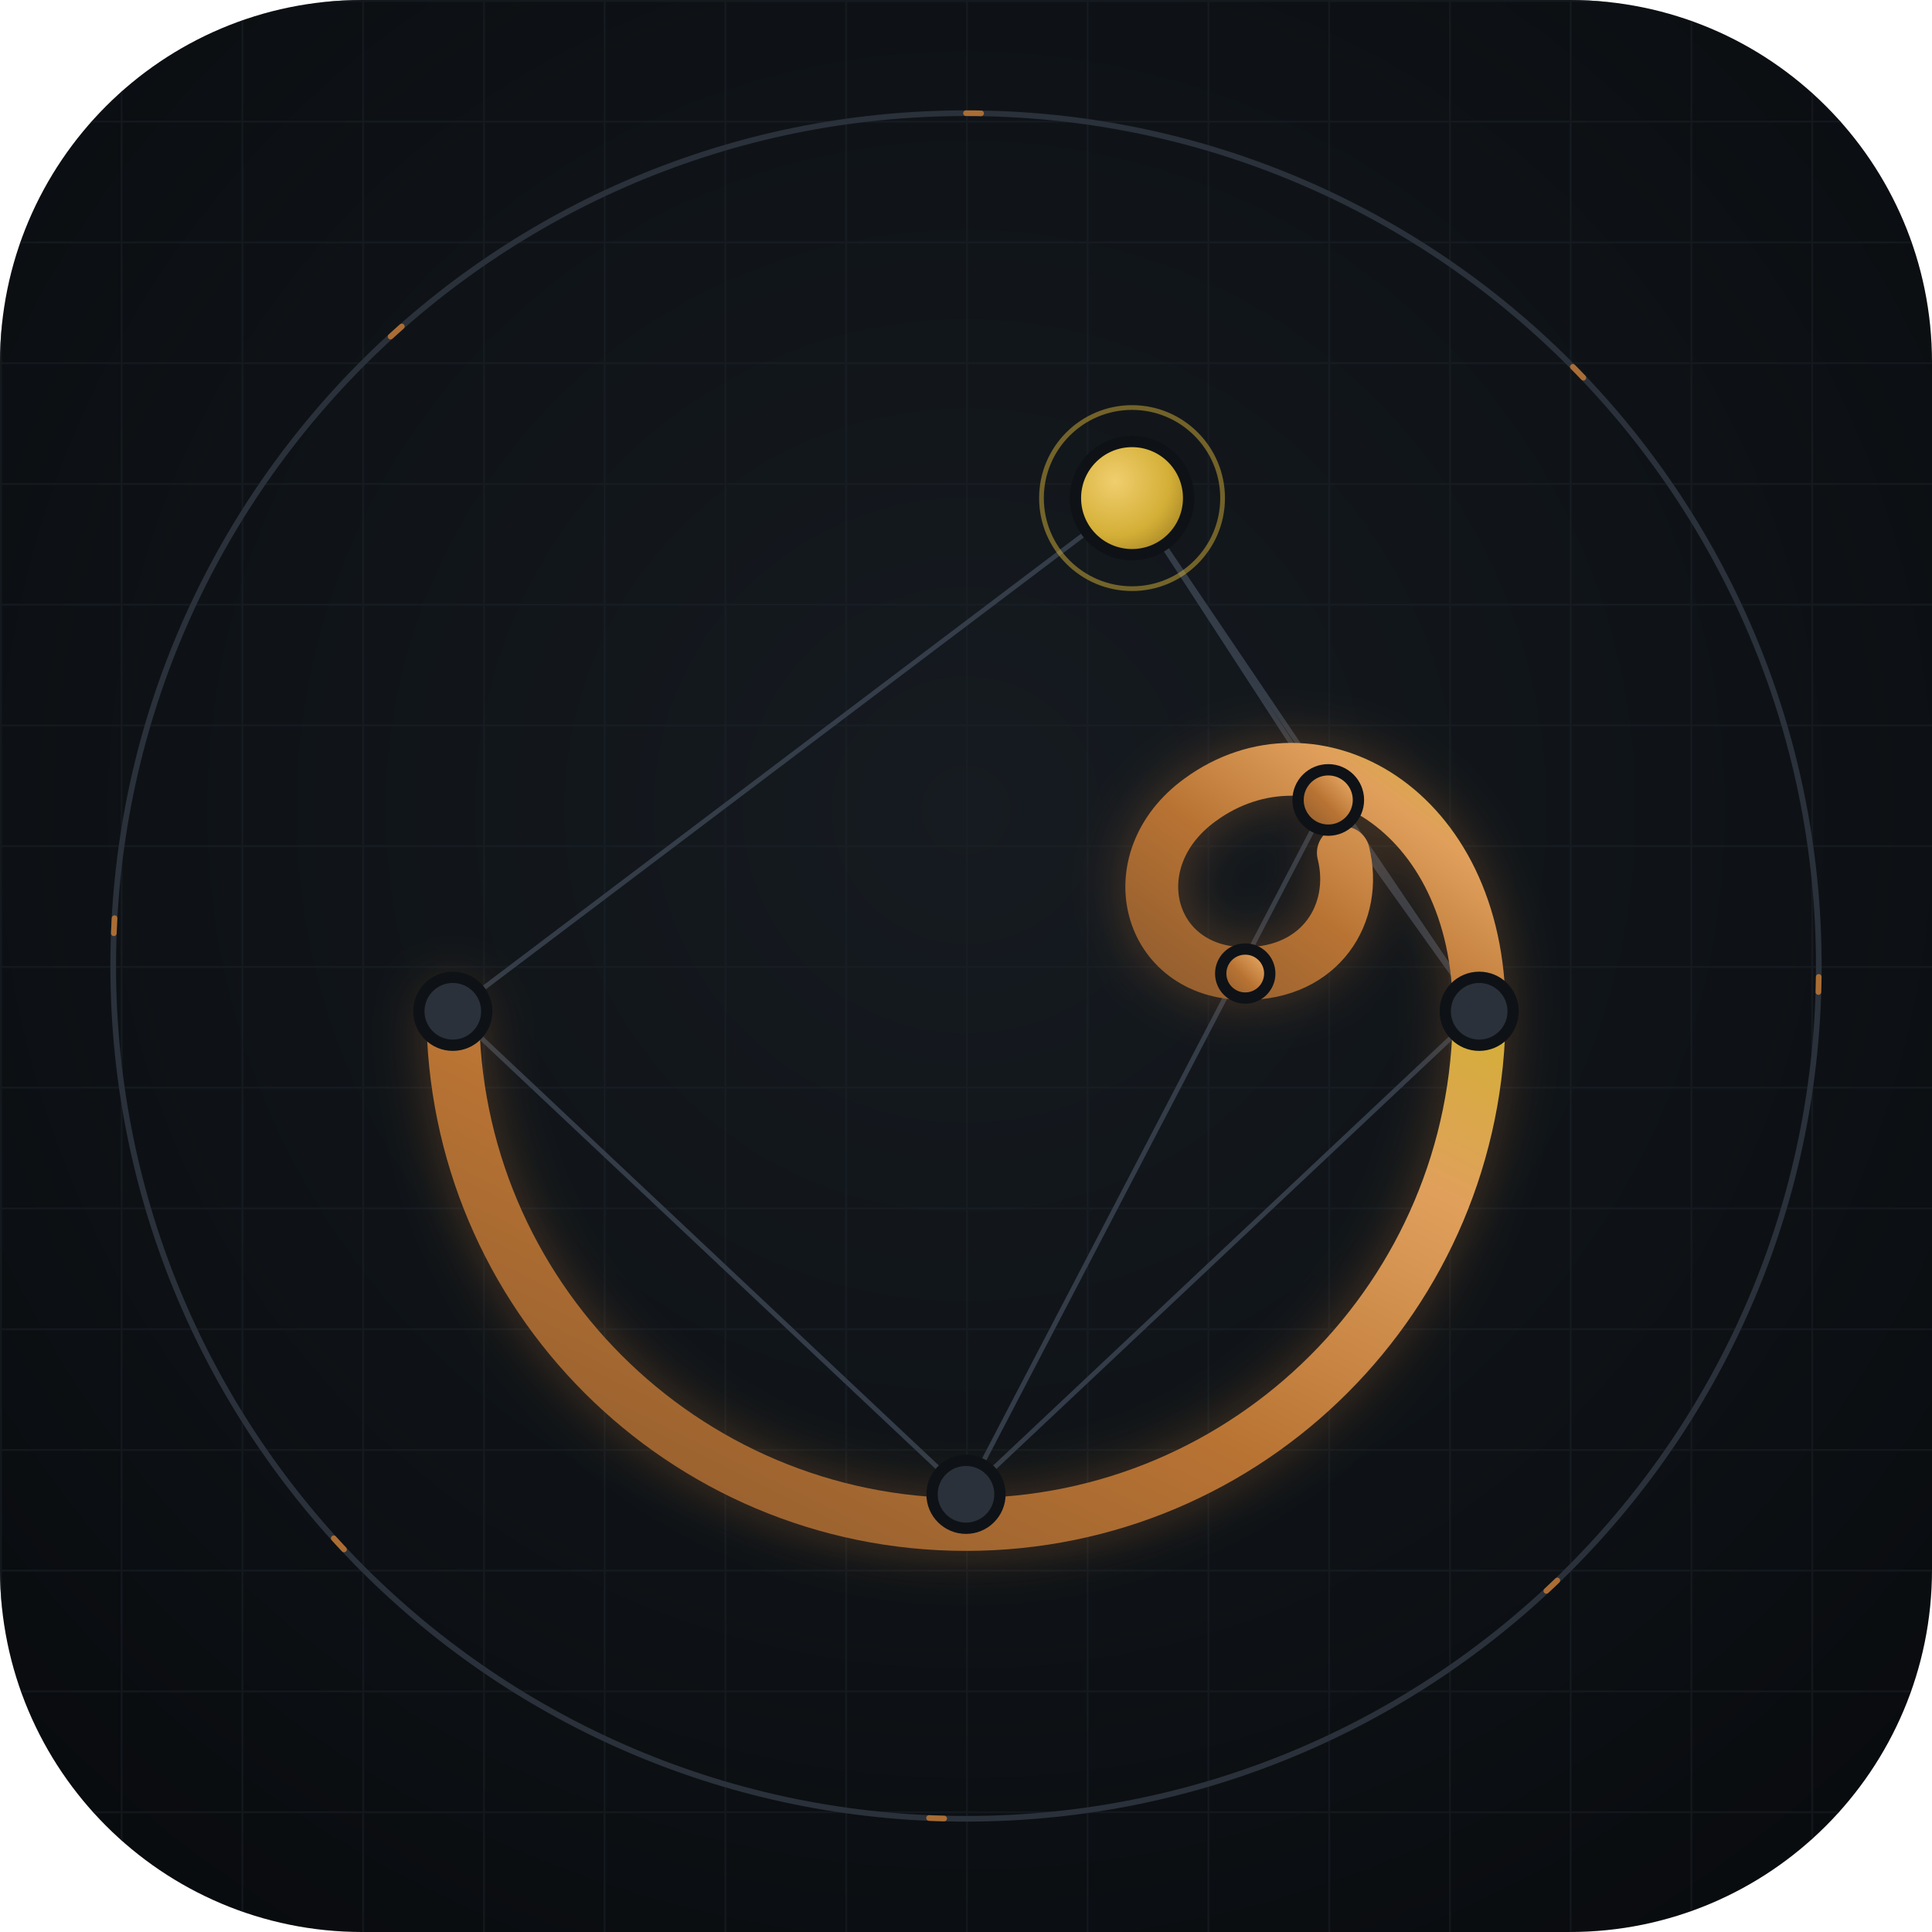
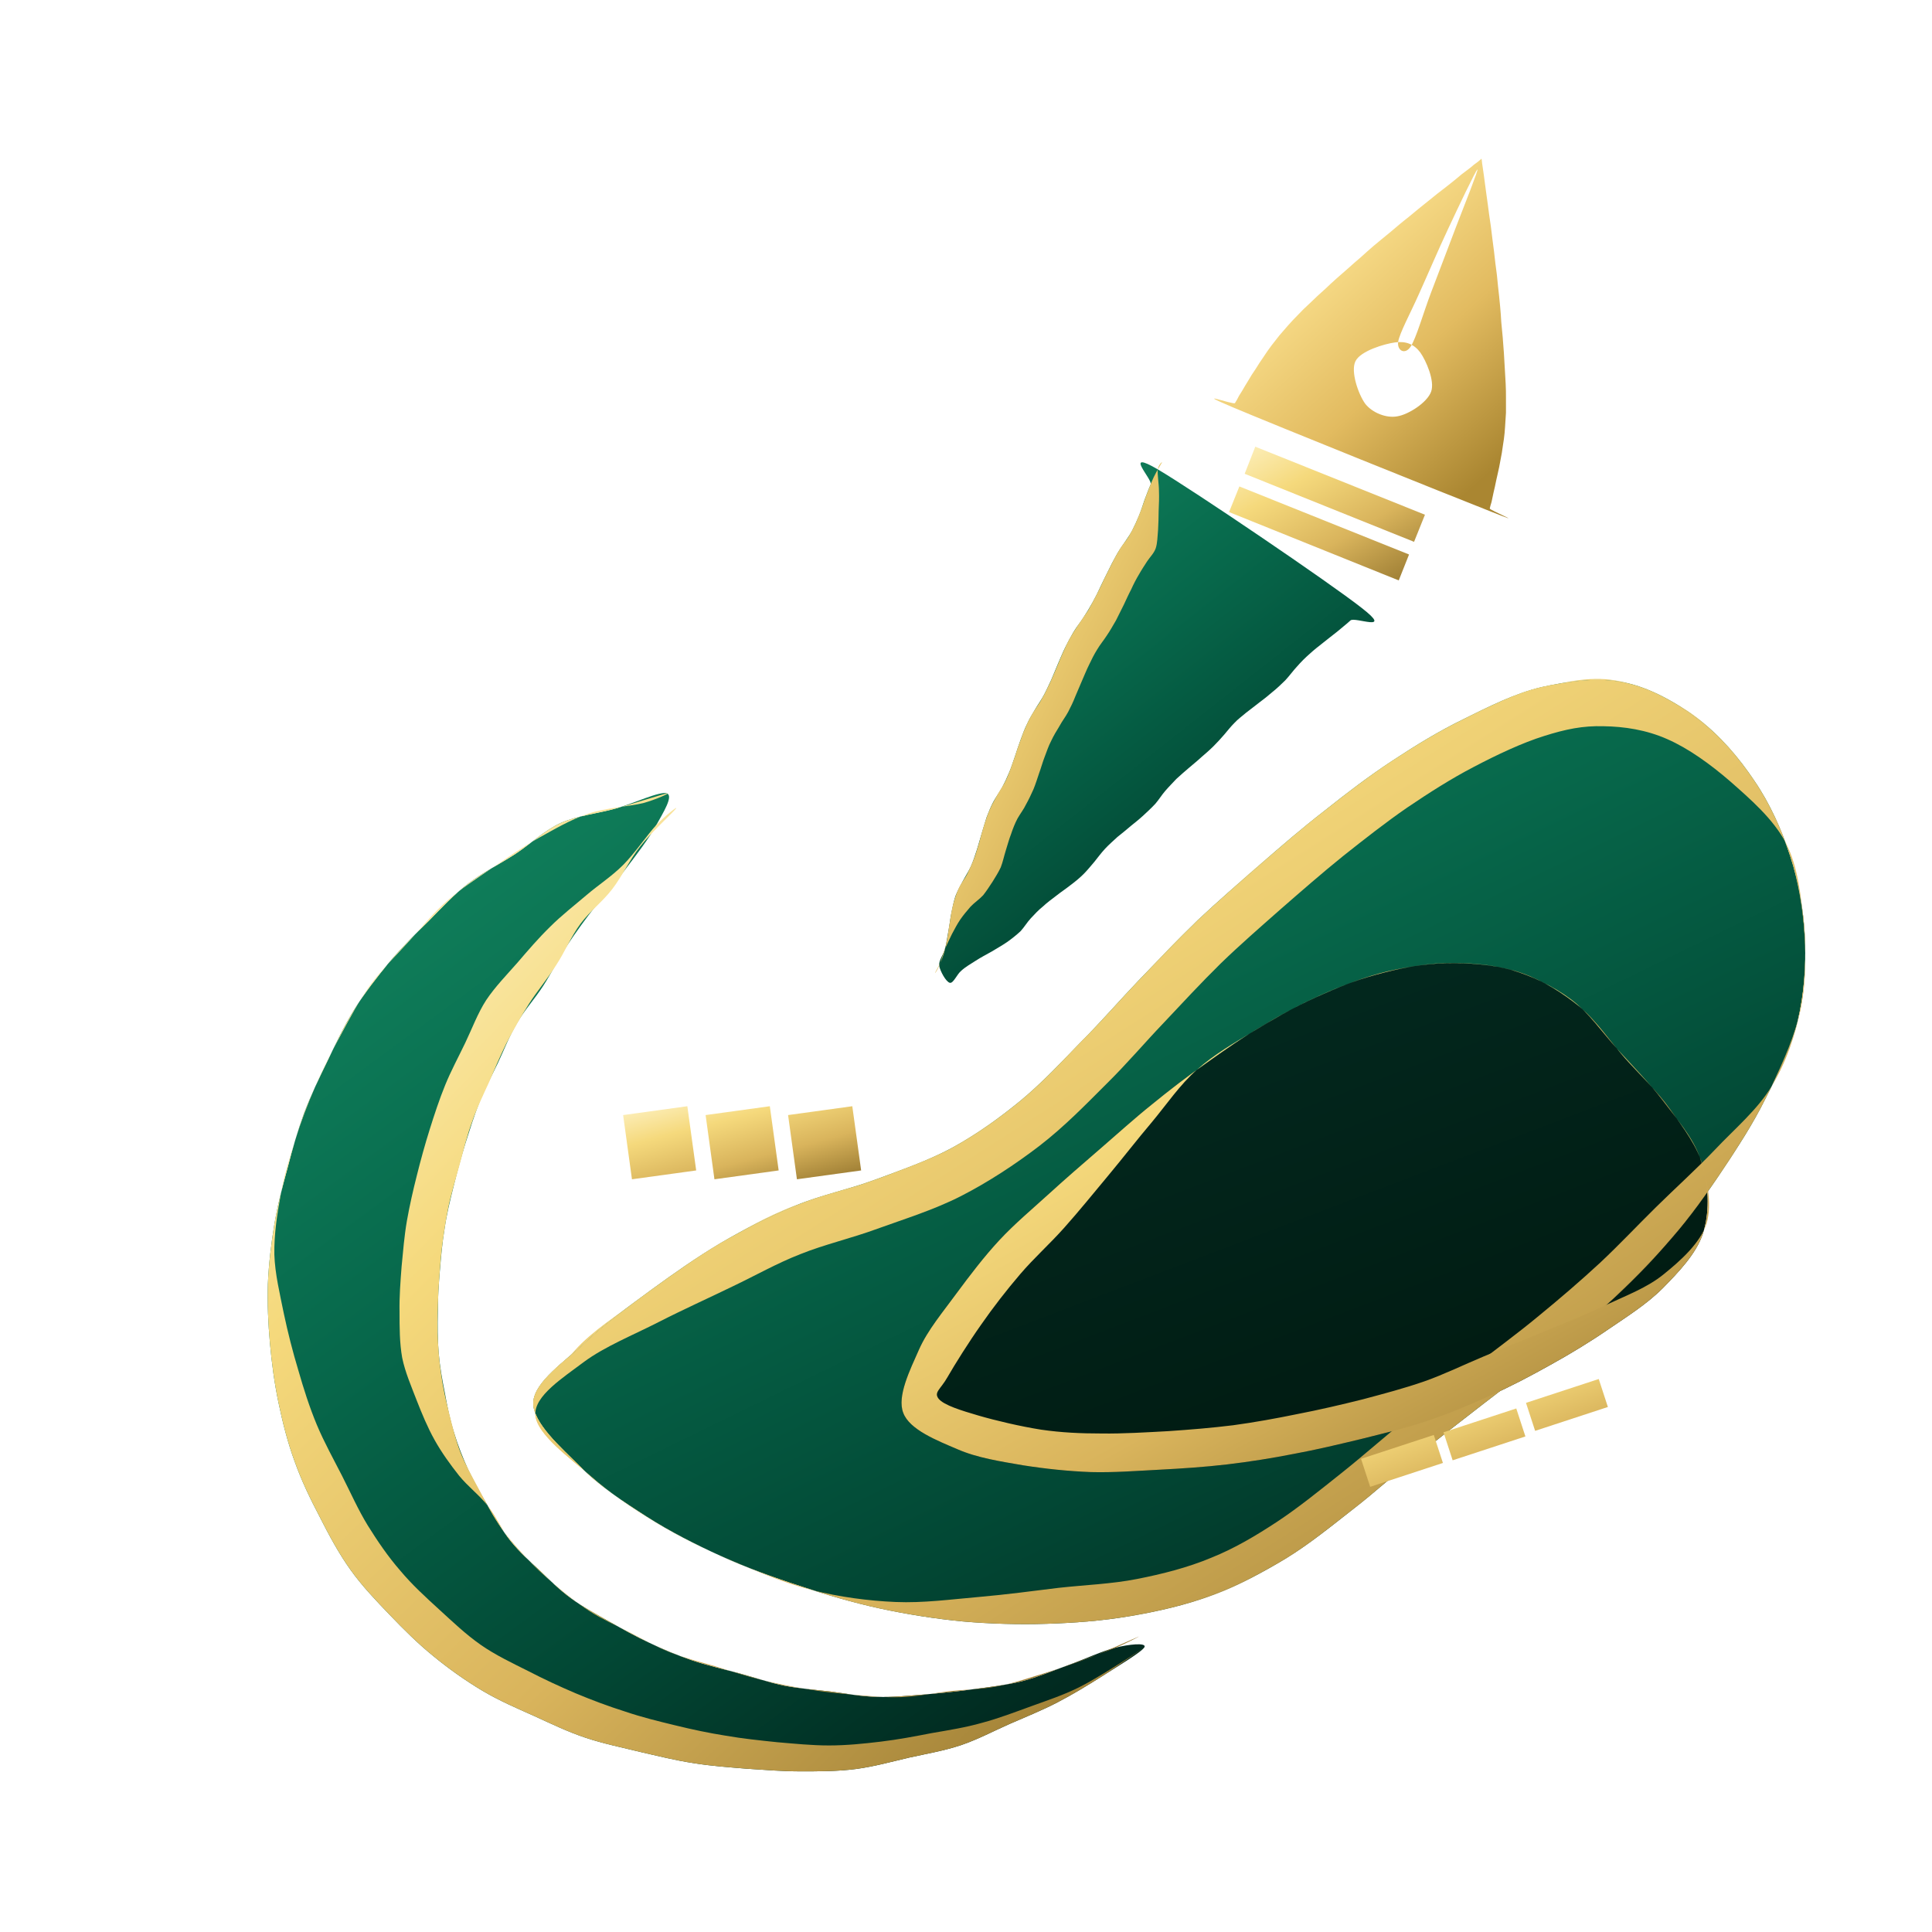
- <svg xmlns="http://www.w3.org/2000/svg" width="512" height="512" viewBox="0 0 512 512" role="img" aria-labelledby="title desc">
+ <svg xmlns="http://www.w3.org/2000/svg" viewBox="0 0 512 512" width="512" height="512" role="img" aria-label="ضاد">
  <defs>
-     <radialGradient id="obsidian" cx="50%" cy="42%" r="75%">
-       <stop offset="0%" stop-color="#161B21" />
-       <stop offset="55%" stop-color="#0E1216" />
-       <stop offset="100%" stop-color="#080A0D" />
-     </radialGradient>
-     <linearGradient id="copper" x1="0%" y1="100%" x2="100%" y2="0%">
-       <stop offset="0%" stop-color="#8C5A2E" />
-       <stop offset="45%" stop-color="#B87333" />
-       <stop offset="80%" stop-color="#E0A05C" />
-       <stop offset="100%" stop-color="#D4AF37" />
+     <linearGradient id="dhadRibbon" x1="0.12" y1="0" x2="0.78" y2="1">
+       <stop offset="0" stop-color="#12855F" />
+       <stop offset=".38" stop-color="#07684B" />
+       <stop offset=".74" stop-color="#024734" />
+       <stop offset="1" stop-color="#012A20" />
    </linearGradient>
-     <radialGradient id="gold" cx="35%" cy="35%" r="80%">
-       <stop offset="0%" stop-color="#F0CE6E" />
-       <stop offset="60%" stop-color="#D4AF37" />
-       <stop offset="100%" stop-color="#9A7A20" />
-     </radialGradient>
-     <filter id="halo" x="-40%" y="-40%" width="180%" height="180%">
-       <feGaussianBlur in="SourceGraphic" stdDeviation="7" />
-     </filter>
-     <pattern id="grid" width="32" height="32" patternUnits="userSpaceOnUse">
-       <path d="M32 0H0V32" fill="none" stroke="#1A2027" stroke-width="1" />
-     </pattern>
+     <linearGradient id="dhadCounter" x1="0.2" y1="0" x2="0.8" y2="1">
+       <stop offset="0" stop-color="#022B21" />
+       <stop offset="1" stop-color="#01180F" />
+     </linearGradient>
+     <linearGradient id="dhadGold" x1="0.04" y1="0" x2="0.9" y2="1">
+       <stop offset="0" stop-color="#FDF0BE" />
+       <stop offset=".3" stop-color="#F5D97C" />
+       <stop offset=".66" stop-color="#D9B45C" />
+       <stop offset="1" stop-color="#9E7E34" />
+     </linearGradient>
+     <linearGradient id="dhadNib" x1="0.14" y1="0.04" x2="0.82" y2="0.96">
+       <stop offset="0" stop-color="#FFF8DA" />
+       <stop offset=".28" stop-color="#F9DE8B" />
+       <stop offset=".64" stop-color="#E2BB60" />
+       <stop offset="1" stop-color="#AA8631" />
+     </linearGradient>
  </defs>
-   <rect width="512" height="512" rx="96" fill="url(#obsidian)" />
-   <rect width="512" height="512" rx="96" fill="url(#grid)" opacity="0.55" />
-   <circle cx="256" cy="256" r="226" fill="none" stroke="#2A313A" stroke-width="1.5" />
-   <circle cx="256" cy="256" r="226" fill="none" stroke="#B87333" stroke-width="1.5" stroke-dasharray="4 174.97" stroke-linecap="round" opacity="0.9" transform="rotate(-90 256 256)" />
-   <g stroke="#3A4350" stroke-width="1.25" opacity="0.85">
-     <line x1="300" y1="132" x2="352" y2="212" />
-     <line x1="300" y1="132" x2="120" y2="268" />
-     <line x1="300" y1="132" x2="392" y2="268" />
-     <line x1="120" y1="268" x2="256" y2="396" />
-     <line x1="392" y1="268" x2="256" y2="396" />
-     <line x1="352" y1="212" x2="392" y2="268" />
-     <line x1="352" y1="212" x2="256" y2="396" />
+   <g transform="translate(-134.323 -93.729) scale(0.78065)">
+     <path d="M398.5 389.4C396.2 388.5 387.2 392.8 381.2 394.5C375.2 396.2 368.2 396.9 362.5 399.4C356.8 402 352.4 406.4 347.1 409.9C341.9 413.3 336 416.2 331 420C326.1 423.8 322 428.2 317.6 432.7C313.1 437.1 308.5 441.6 304.3 446.6C300.1 451.7 295.8 457.2 292.3 462.8C288.8 468.4 286.1 474.3 283.3 480.1C280.4 486 277.6 491.9 275.3 497.9C273.1 504 271.3 510.2 269.7 516.5C268 522.7 266.3 529.1 265.2 535.7C264.1 542.3 263.3 549.2 263 555.9C262.8 562.6 263.1 569.3 263.7 576C264.3 582.7 265.2 589.5 266.6 596.2C268 602.9 269.7 609.7 272.1 616.2C274.4 622.7 277.4 628.9 280.6 635C283.7 641.1 287 647.3 291 652.9C294.9 658.4 299.7 663.4 304.4 668.3C309.1 673.2 313.8 677.9 319.1 682.2C324.3 686.5 330.1 690.6 335.8 694C341.5 697.4 347.6 700 353.4 702.6C359.3 705.3 364.9 708 370.9 710C376.9 712 383.3 713.3 389.4 714.8C395.5 716.2 401.5 717.7 407.5 718.6C413.6 719.6 419.6 720 425.6 720.5C431.7 720.9 437.8 721.4 443.9 721.4C450.1 721.4 456.5 721.4 462.6 720.6C468.7 719.8 474.8 718.1 480.8 716.7C486.7 715.4 492.6 714.4 498.3 712.5C503.9 710.6 509.4 707.7 514.8 705.3C520.3 702.9 525.8 700.7 531 698C536.2 695.3 541.3 692.2 546.2 689.1C551.2 685.9 559.8 680.8 560.6 679.2C561.3 677.6 555 678.3 550.8 679.4C546.5 680.4 540.1 683.4 534.8 685.3C529.5 687.2 524.4 689.4 519 690.8C513.6 692.1 508 692.8 502.5 693.5C497 694.3 491.4 694.8 486 695.3C480.5 695.7 475.1 696.3 469.8 696.1C464.5 696 459.3 695 454.1 694.3C448.8 693.7 443.5 693.3 438.3 692.3C433 691.2 427.8 689.4 422.6 688C417.4 686.6 412 685.4 407 683.7C402 682 397.2 680 392.6 677.8C387.9 675.6 383.4 673.1 379 670.6C374.6 668.1 369.9 665.6 366 662.7C362 659.8 358.7 656.5 355.3 653.2C351.8 650 348.4 646.9 345.4 643.2C342.5 639.6 340.1 635.3 337.7 631.3C335.3 627.3 333.1 623.3 331.1 619.2C329.2 615 327.5 610.7 326.2 606.4C324.8 602 323.9 597.5 323.1 593C322.2 588.5 321.4 584.1 321 579.5C320.6 574.9 320.6 570 320.7 565.3C320.7 560.6 321 556 321.4 551.3C321.8 546.6 322.2 541.9 323 537.1C323.7 532.3 324.9 527.4 326.1 522.6C327.3 517.7 328.6 512.9 330.1 508.1C331.6 503.4 333.1 498.6 334.9 494C336.7 489.5 339 485.3 341.1 480.9C343.2 476.5 344.9 471.9 347.5 467.5C350 463.1 353.6 459.2 356.5 454.7C359.4 450.2 361.8 445.2 364.8 440.7C367.8 436.2 371 431.8 374.3 427.6C377.6 423.3 381.1 419.6 384.5 415C388 410.4 392.6 404.4 394.9 400.1C397.2 395.9 400.7 390.4 398.5 389.4Z" fill="url(#dhadRibbon)" />
+     <path d="M353.1 596.1C353.5 589 364.2 582 370.9 575.6C377.6 569.2 385.6 563.5 393.2 557.9C400.9 552.3 408.7 546.8 416.8 542C425 537.2 433.4 532.9 442.2 529.3C450.9 525.7 460.4 523.8 469.3 520.5C478.1 517.2 487.2 514.1 495.5 509.6C503.8 505.1 511.6 499.4 518.9 493.4C526.1 487.4 532.6 480.4 539.2 473.6C545.9 466.9 552.1 459.7 558.7 452.8C565.3 446 571.8 439.1 578.6 432.5C585.5 426 592.7 419.8 599.8 413.6C607 407.3 614.2 401.1 621.7 395.3C629.1 389.4 636.7 383.6 644.6 378.4C652.5 373.2 660.6 368.2 669.1 364.1C677.6 359.9 686.4 355.4 695.5 353.3C704.5 351.3 714.5 349.9 723.3 351.7C732.2 353.5 741.2 358.6 748.6 364.2C755.9 369.7 762.4 377.3 767.6 385.1C772.9 392.8 776.9 401.8 779.8 410.7C782.7 419.6 784.4 429.3 784.8 438.6C785.2 448 784.5 457.7 782.3 466.8C780 475.9 775.7 484.6 771.4 493C767.2 501.5 762 509.5 756.7 517.4C751.5 525.3 745.9 533 739.7 540.2C733.6 547.4 726.9 554.2 720 560.7C713.1 567.1 705.7 573.1 698.3 579.1C690.9 585 683.3 590.7 675.8 596.5C668.3 602.3 660.8 608.1 653.4 614.1C646 620.1 639 626.5 631.5 632.3C624.1 638.1 616.6 644.2 608.6 649.1C600.5 654 592 658.5 583.2 661.7C574.4 665 565 667.1 555.6 668.7C546.3 670.3 536.8 671 527.3 671.3C517.9 671.6 508.3 671.3 498.9 670.5C489.5 669.6 480.1 668.1 470.8 666.1C461.6 664.1 452.4 661.4 443.4 658.4C434.4 655.5 425.4 652.2 416.8 648.3C408.2 644.4 399.7 640.1 391.7 635C383.7 629.9 375.4 624.4 369 617.9C362.6 611.5 352.8 603.1 353.1 596.1Z" fill="url(#dhadRibbon)" />
+     <path d="M494.5 453.7C495.7 454 496.9 450.8 498.4 449.6C499.8 448.3 501.6 447.3 503.3 446.2C505 445.1 506.9 444.1 508.7 443.1C510.5 442 512.3 441 513.9 439.9C515.6 438.7 517.1 437.5 518.5 436.2C519.8 434.8 520.7 433.2 522 431.8C523.3 430.4 524.6 429 526.1 427.8C527.5 426.5 529.1 425.3 530.7 424.1C532.2 422.9 533.9 421.8 535.4 420.6C537 419.4 538.5 418.2 539.9 416.8C541.2 415.5 542.4 414 543.6 412.6C544.8 411.1 545.9 409.6 547.2 408.2C548.5 406.8 550 405.5 551.4 404.2C552.9 403 554.4 401.8 555.9 400.5C557.4 399.3 558.9 398.1 560.3 396.8C561.7 395.5 563 394.3 564.3 392.9C565.5 391.5 566.4 390 567.6 388.6C568.8 387.2 570.1 385.9 571.4 384.5C572.8 383.2 574.2 382 575.6 380.8C577 379.6 578.5 378.4 579.9 377.1C581.3 375.9 582.7 374.7 584 373.4C585.3 372.1 586.5 370.8 587.7 369.4C588.8 368.1 589.9 366.7 591.1 365.5C592.3 364.2 593.7 363.2 595.1 362C596.5 360.9 598 359.8 599.5 358.6C601 357.5 602.5 356.3 604 355C605.5 353.8 607 352.4 608.4 351C609.8 349.5 611 347.8 612.4 346.3C613.7 344.8 615.2 343.3 616.7 342C618.2 340.6 619.8 339.4 621.3 338.2C622.9 336.9 624.5 335.7 626 334.5C627.5 333.2 629.1 332 630.5 330.7C631.9 329.3 645.3 335 634.4 326.5C623.5 317.9 577 286.4 565.1 279.4C553.1 272.4 563.4 282.8 562.7 284.5C561.9 286.2 561.3 288.1 560.6 289.8C560 291.6 559.4 293.5 558.7 295.2C558 296.9 557.2 298.6 556.4 300.2C555.6 301.7 554.6 303 553.7 304.4C552.7 305.8 551.7 307.3 550.9 308.8C550 310.4 549.1 312.1 548.3 313.8C547.4 315.5 546.6 317.3 545.7 319.1C544.9 320.9 544 322.7 543 324.5C542 326.3 540.9 328.1 539.8 329.8C538.8 331.4 537.5 332.9 536.5 334.6C535.5 336.3 534.6 338 533.7 339.8C532.8 341.6 532.1 343.4 531.3 345.2C530.5 347 529.8 348.9 529 350.7C528.2 352.4 527.4 354.2 526.5 355.9C525.6 357.6 524.5 359.1 523.5 360.8C522.5 362.5 521.5 364.1 520.7 365.9C519.8 367.6 519.2 369.5 518.5 371.3C517.8 373.2 517.2 375.1 516.6 376.9C515.9 378.8 515.4 380.6 514.6 382.4C513.9 384.1 513.1 385.8 512.2 387.5C511.3 389.1 510.2 390.6 509.3 392.2C508.4 393.9 507.7 395.7 507 397.5C506.4 399.3 505.9 401.2 505.3 403.1C504.7 405 504.2 407 503.6 408.8C503 410.7 502.4 412.5 501.6 414.3C500.8 416 499.8 417.5 498.9 419.2C498 420.9 497.1 422.5 496.4 424.3C495.8 426.2 495.4 428.2 495 430.2C494.6 432.2 494.4 434.3 494 436.3C493.6 438.3 493.4 440.4 492.8 442.3C492.3 444.3 490.7 446 490.9 447.9C491.2 449.7 493.2 453.4 494.5 453.7Z" fill="url(#dhadRibbon)" />
+     <path d="M478.7 599.7C476.5 594.1 481 585.1 484 578.3C487 571.5 492.3 565.3 496.8 559.1C501.4 552.9 506.1 546.7 511.3 541.1C516.5 535.5 522.5 530.5 528.2 525.3C533.9 520.1 539.7 515.1 545.6 510C551.4 505 557.1 499.8 563.1 495C569.1 490.1 575.2 485.4 581.5 481C587.8 476.5 594.1 472.1 600.8 468.2C607.4 464.2 614.2 460.6 621.3 457.5C628.3 454.4 635.6 451.6 643.1 449.8C650.5 448.1 658.3 446.9 665.9 447C673.5 447.1 681.6 447.9 688.7 450.4C695.8 452.9 702.5 457.1 708.4 461.9C714.2 466.8 718.6 473.5 723.7 479.3C728.8 485 734.6 490.4 739 496.6C743.4 502.8 748.5 509.4 750.3 516.5C752.2 523.6 752.4 532.2 750.1 539C747.8 545.8 741.8 552 736.5 557.4C731.1 562.8 724.4 567 718.1 571.3C711.7 575.7 705.1 579.7 698.4 583.4C691.6 587.2 684.8 590.8 677.8 593.9C670.7 597.1 663.6 600.1 656.3 602.5C649 605 641.5 606.7 634 608.6C626.5 610.4 619 612.2 611.4 613.6C603.8 615.1 596.2 616.3 588.6 617.2C580.9 618.1 573.2 618.6 565.5 619C557.8 619.4 550.1 620 542.4 619.8C534.7 619.5 527 618.7 519.4 617.5C511.9 616.2 503.8 615 497 612C490.2 609.1 480.8 605.4 478.7 599.7Z" fill="url(#dhadCounter)" />
+     <path d="M353.1 596.1C353.5 589 364.2 582 370.9 575.6C377.6 569.2 385.6 563.5 393.2 557.9C400.9 552.3 408.7 546.8 416.8 542C425 537.2 433.4 532.9 442.2 529.3C450.9 525.7 460.4 523.8 469.3 520.5C478.1 517.2 487.2 514.1 495.5 509.6C503.8 505.1 511.6 499.4 518.9 493.4C526.1 487.4 532.6 480.4 539.2 473.6C545.9 466.9 552.1 459.7 558.7 452.8C565.3 446 571.8 439.1 578.6 432.5C585.5 426 592.7 419.8 599.8 413.6C607 407.3 614.2 401.1 621.7 395.3C629.1 389.4 636.7 383.6 644.6 378.4C652.5 373.2 660.6 368.2 669.1 364.1C677.6 359.9 686.4 355.4 695.5 353.3C704.5 351.3 714.5 349.9 723.3 351.7C732.2 353.5 741.2 358.6 748.6 364.2C755.9 369.7 762.4 377.3 767.6 385.1C772.9 392.8 776.9 401.8 779.8 410.7C782.7 419.6 784.4 429.3 784.8 438.6C785.2 448 784.5 457.7 782.3 466.8C780 475.9 775.7 484.6 771.4 493C767.2 501.5 762 509.5 756.7 517.4C751.5 525.3 745.9 533 739.7 540.2C733.6 547.4 726.9 554.2 720 560.7C713.1 567.1 705.7 573.1 698.3 579.1C690.9 585 683.3 590.7 675.8 596.5C668.3 602.3 660.8 608.1 653.4 614.1C646 620.1 639 626.5 631.5 632.3C624.1 638.1 616.6 644.2 608.6 649.1C600.5 654 592 658.5 583.2 661.7C574.4 665 565 667.1 555.6 668.7C546.3 670.3 536.8 671 527.3 671.3C517.9 671.6 508.3 671.3 498.9 670.5C489.5 669.6 480.1 668.1 470.8 666.1C461.6 664.1 452.4 661.4 443.4 658.4C434.4 655.5 425.4 652.2 416.8 648.3C408.2 644.4 399.7 640.1 391.7 635C383.7 629.9 375.4 624.4 369 617.9C362.6 611.5 352.8 603.1 353.1 596.1Z M353.8 600.4C354.1 606.8 365.5 614.9 372.5 621.1C379.5 627.3 387.6 632.6 395.7 637.5C403.8 642.3 412.5 646.5 421.2 650.2C429.9 653.9 438.9 657.1 447.9 659.9C457 662.7 466.2 665.2 475.4 667C484.7 668.9 494.2 670.2 503.6 670.9C513.1 671.5 522.6 671.6 532.1 671.1C541.5 670.6 551.1 669.7 560.3 667.9C569.6 666.1 578.9 663.7 587.6 660.1C596.3 656.5 604.6 651.6 612.5 646.5C620.4 641.3 627.8 635.2 635.2 629.3C642.6 623.4 649.7 617.1 657.1 611.1C664.5 605.2 672.1 599.4 679.5 593.6C687 587.8 694.7 582.1 702 576.1C709.3 570.1 716.7 564 723.5 557.4C730.3 550.9 736.8 543.9 742.7 536.5C748.7 529.2 754.2 521.4 759.4 513.5C764.5 505.5 769.5 497.3 773.5 488.8C777.5 480.2 781.6 471.3 783.4 462.2C785.2 453 785.2 443.2 784.4 433.9C783.5 424.6 782.5 414.3 778.3 406.2C774.1 398.1 766.1 391.2 759.4 385.3C752.7 379.5 745.2 374.1 738.1 371C730.9 367.8 723.4 366.7 716.4 366.6C709.4 366.4 703.6 367.6 696.3 369.9C688.9 372.2 680.2 376.3 672.4 380.4C664.7 384.4 657.2 389.2 649.8 394.2C642.4 399.3 635.3 404.9 628.1 410.6C620.9 416.4 613.7 422.7 606.7 428.8C599.8 434.9 593 440.8 586.4 447.2C579.8 453.7 573.5 460.5 567.1 467.3C560.6 474.1 554.7 481.1 547.7 488C540.7 495 533.3 502.6 525 509C516.8 515.3 507.5 521.4 498.3 526.1C489.1 530.8 479 533.9 469.9 537.2C460.9 540.5 452 542.5 443.8 545.8C435.6 549 428.7 553 420.7 556.8C412.7 560.7 404 564.6 395.6 568.9C387.2 573.2 377.3 577.2 370.3 582.4C363.3 587.7 353.4 593.9 353.8 600.4Z" fill="url(#dhadGold)" />
+     <path d="M353.1 596.1C353.5 589 364.2 582 370.9 575.6C377.6 569.2 385.6 563.5 393.2 557.9C400.9 552.3 408.7 546.8 416.8 542C425 537.2 433.4 532.9 442.2 529.3C450.9 525.7 460.4 523.8 469.3 520.5C478.1 517.2 487.2 514.1 495.5 509.6C503.8 505.1 511.6 499.4 518.9 493.4C526.1 487.4 532.6 480.4 539.2 473.6C545.9 466.9 552.1 459.7 558.7 452.8C565.3 446 571.8 439.1 578.6 432.5C585.5 426 592.7 419.8 599.8 413.6C607 407.3 614.2 401.1 621.7 395.3C629.1 389.4 636.7 383.6 644.6 378.4C652.5 373.2 660.6 368.2 669.1 364.1C677.6 359.9 686.4 355.4 695.5 353.3C704.5 351.3 714.5 349.9 723.3 351.7C732.2 353.5 741.2 358.6 748.6 364.2C755.9 369.7 762.4 377.3 767.6 385.1C772.9 392.8 776.9 401.8 779.8 410.7C782.7 419.6 784.4 429.3 784.8 438.6C785.2 448 784.5 457.7 782.3 466.8C780 475.9 775.7 484.6 771.4 493C767.2 501.5 762 509.5 756.7 517.4C751.5 525.3 745.9 533 739.7 540.2C733.6 547.4 726.9 554.2 720 560.7C713.1 567.1 705.7 573.1 698.3 579.1C690.9 585 683.3 590.7 675.8 596.5C668.3 602.3 660.8 608.1 653.4 614.1C646 620.1 639 626.5 631.5 632.3C624.1 638.1 616.6 644.2 608.6 649.1C600.5 654 592 658.5 583.2 661.7C574.4 665 565 667.1 555.6 668.7C546.3 670.3 536.8 671 527.3 671.3C517.9 671.6 508.3 671.3 498.9 670.5C489.5 669.6 480.1 668.1 470.8 666.1C461.6 664.1 452.4 661.4 443.4 658.4C434.4 655.5 425.4 652.2 416.8 648.3C408.2 644.4 399.7 640.1 391.7 635C383.7 629.9 375.4 624.4 369 617.9C362.6 611.5 352.8 603.1 353.1 596.1Z M353.8 600.4C354.7 607.5 365.5 614.9 372.5 621.1C379.5 627.3 387.6 632.6 395.7 637.5C403.8 642.3 412.5 646.5 421.2 650.2C429.9 653.9 438.8 657.6 447.9 659.9C457.1 662.2 466.7 663.5 476.1 663.9C485.5 664.3 495 663 504.3 662.2C513.5 661.4 522.5 660.2 531.4 659.1C540.4 658.1 549.4 657.8 558 656.1C566.7 654.4 575.3 652.2 583.2 648.9C591.2 645.7 598.4 641.4 605.7 636.6C613.1 631.7 620.2 625.9 627.5 620.1C634.8 614.3 642.2 607.7 649.7 601.7C657.1 595.7 664.7 589.9 672.2 584.1C679.6 578.3 687.3 572.7 694.4 566.8C701.6 560.9 708.6 554.9 715.3 548.7C721.9 542.5 727.8 536.2 734.3 529.8C740.8 523.4 747.9 517 754.4 510.2C760.9 503.3 768.7 496.8 773.5 488.8C778.4 480.8 781.6 471.3 783.4 462.2C785.2 453 785.2 443.2 784.4 433.9C783.5 424.6 781.6 415 778.3 406.2C775.1 397.4 770.5 388.7 764.9 381.2C759.3 373.8 752.5 366.4 744.8 361.3C737.1 356.3 727.7 351.9 718.7 350.8C709.7 349.7 699.9 352.3 691 354.8C682 357.4 673.3 361.9 664.9 366.2C656.5 370.6 648.5 375.8 640.7 381.1C632.8 386.4 625.4 392.3 618 398.3C610.6 404.2 603.4 410.4 596.2 416.6C589.1 422.9 582 429.2 575.2 435.8C568.4 442.4 562 449.4 555.4 456.3C548.9 463.2 542.7 470.4 536 477.1C529.3 483.8 522.6 490.6 515.2 496.4C507.7 502.2 499.7 507.5 491.3 511.8C482.9 516.1 473.7 518.8 464.8 522C455.8 525.2 446.4 527.2 437.8 531C429.1 534.7 420.9 539.6 412.8 544.6C404.8 549.5 397 555.1 389.4 560.8C381.8 566.4 373.1 571.9 367.2 578.5C361.2 585.1 352.9 593.3 353.8 600.4Z" fill="url(#dhadGold)" />
+     <path d="M478.7 599.7C476.5 594.1 481 585.1 484 578.3C487 571.5 492.3 565.3 496.8 559.1C501.4 552.9 506.1 546.7 511.3 541.1C516.5 535.5 522.5 530.5 528.2 525.3C533.9 520.1 539.7 515.1 545.6 510C551.4 505 557.1 499.8 563.1 495C569.1 490.1 575.2 485.4 581.5 481C587.8 476.5 594.1 472.1 600.8 468.2C607.4 464.2 614.2 460.6 621.3 457.5C628.3 454.4 635.6 451.6 643.1 449.8C650.5 448.1 658.3 446.9 665.9 447C673.5 447.1 681.6 447.9 688.7 450.4C695.8 452.9 702.5 457.1 708.4 461.9C714.2 466.8 718.6 473.5 723.7 479.3C728.8 485 734.6 490.4 739 496.6C743.4 502.8 748.5 509.4 750.3 516.5C752.2 523.6 752.4 532.2 750.1 539C747.8 545.8 741.8 552 736.5 557.4C731.1 562.8 724.4 567 718.1 571.3C711.7 575.7 705.1 579.7 698.4 583.4C691.6 587.2 684.8 590.8 677.8 593.9C670.7 597.1 663.6 600.1 656.3 602.5C649 605 641.5 606.7 634 608.6C626.5 610.4 619 612.2 611.4 613.6C603.8 615.1 596.2 616.3 588.6 617.2C580.9 618.1 573.2 618.6 565.5 619C557.8 619.4 550.1 620 542.4 619.8C534.7 619.5 527 618.7 519.4 617.5C511.9 616.2 503.8 615 497 612C490.2 609.1 480.8 605.4 478.7 599.7Z M490.7 594.9C492.5 597.1 498.4 598.9 504.2 600.6C510 602.3 518.5 604.3 525.5 605.4C532.4 606.4 538.9 606.7 546.1 606.7C553.3 606.8 561.3 606.3 568.7 605.9C576.1 605.4 583.4 604.8 590.7 603.9C598 602.9 605.2 601.6 612.5 600.1C619.8 598.7 627.5 596.9 634.7 595.1C641.8 593.2 648.7 591.4 655.6 589C662.4 586.6 668.9 583.4 675.6 580.6C682.4 577.7 689.3 575 696.2 572.1C703.2 569.2 710.4 566.4 717.2 563.1C724 559.9 731.3 557.2 736.9 552.6C742.6 548 749.3 542 751.4 535.4C753.4 528.7 751.5 519.8 749.1 512.9C746.6 505.9 741.1 499.7 736.5 493.6C731.9 487.6 726.4 482 721.2 476.3C716 470.6 711.5 463.9 705.5 459.4C699.5 454.9 692.2 451.4 685 449.3C677.8 447.3 669.7 446.8 662.1 447C654.5 447.3 646.7 448.9 639.4 450.9C632 452.9 624.7 455.8 617.7 459.1C610.8 462.3 604.1 466.2 597.5 470.2C590.9 474.2 584.1 478.1 578.4 483.2C572.6 488.3 568.1 495 563.1 501C558.1 506.9 553.4 513 548.4 519C543.4 525 538.3 531.3 533.3 536.9C528.3 542.5 523.1 547.1 518.4 552.6C513.7 558.1 509.2 563.9 505.1 569.8C501 575.6 496.1 583.4 493.7 587.6C491.3 591.8 489 592.7 490.7 594.9Z" fill="url(#dhadGold)" />
+     <path d="M401.5 394.6C400.6 395.8 393 402.8 389.4 407.4C385.8 411.9 383.3 417.5 379.9 421.9C376.5 426.3 372.3 429.4 369.1 433.7C365.9 438 363.8 443.3 360.8 447.8C357.9 452.4 354.4 456.5 351.6 460.9C348.8 465.3 346.3 469.8 344 474.2C341.8 478.7 340 482.9 338.1 487.4C336.1 491.8 333.9 496.3 332.3 501C330.6 505.6 329.4 510.6 328.1 515.4C326.8 520.2 325.3 525 324.3 529.8C323.3 534.7 322.6 539.5 322 544.3C321.5 549 321.2 553.5 320.9 558.2C320.7 562.9 320.5 567.8 320.6 572.5C320.8 577.2 321.1 581.9 321.8 586.4C322.4 590.9 323.4 595.3 324.5 599.7C325.6 604.1 326.7 608.7 328.3 612.9C330 617.2 332.2 621.1 334.4 625.2C336.6 629.3 338.7 633.6 341.3 637.4C343.9 641.3 347.1 645 350.3 648.4C353.4 651.8 356.7 654.9 360.4 658C364 661.1 368 664.3 372.2 667C376.4 669.7 381.3 671.9 385.8 674.2C390.4 676.6 394.8 679.1 399.6 681C404.4 682.9 409.6 684.2 414.8 685.7C419.9 687.3 425.2 689 430.4 690.3C435.7 691.6 441 692.7 446.2 693.5C451.4 694.4 456.6 694.9 461.9 695.4C467.2 695.8 472.5 696.4 477.9 696.2C483.3 696 488.7 694.9 494.2 694.2C499.7 693.6 505.3 693.6 510.8 692.5C516.2 691.5 521.5 689.6 526.9 688C532.2 686.3 537.5 684.5 542.8 682.5C548.1 680.4 557.2 676.2 558.5 675.7C559.8 675.1 554.7 677.8 550.8 679.4C546.8 681 540.1 683.4 534.8 685.3C529.5 687.2 524.4 689.4 519 690.8C513.6 692.1 508 692.8 502.5 693.5C497 694.3 491.4 694.8 486 695.3C480.5 695.7 475.1 696.3 469.8 696.1C464.5 696 459.3 695 454.1 694.3C448.8 693.7 443.5 693.3 438.3 692.3C433 691.2 427.8 689.4 422.6 688C417.4 686.6 412 685.4 407 683.7C402 682 397.2 680 392.6 677.8C387.9 675.6 383.4 673.1 379 670.6C374.6 668.1 369.9 665.6 366 662.7C362 659.8 358.7 656.5 355.3 653.2C351.8 650 348.4 646.9 345.4 643.2C342.5 639.6 340.6 635 337.7 631.3C334.8 627.6 330.9 624.7 327.9 621C324.9 617.2 322 613.2 319.6 608.9C317.2 604.6 315.3 600 313.5 595.4C311.7 590.7 309.6 585.9 308.6 581C307.7 576 307.7 570.6 307.7 565.5C307.6 560.3 308 555.2 308.4 550C308.9 544.9 309.3 539.7 310.2 534.5C311.1 529.4 312.3 524.1 313.6 519C314.9 513.8 316.3 508.7 317.9 503.6C319.5 498.5 321.2 493.3 323.2 488.4C325.2 483.5 327.7 478.9 330 474.1C332.3 469.3 334.2 464.1 337.1 459.6C340.1 455.1 344.1 451 347.7 446.9C351.3 442.7 354.9 438.5 358.8 434.7C362.7 430.8 367.1 427.4 371.2 423.9C375.3 420.4 379.7 417.6 383.6 413.7C387.6 409.7 391.9 403.3 394.9 400.1C397.9 397 402.4 393.4 401.5 394.6Z" fill="url(#dhadGold)" />
+     <path d="M398.5 389.4C397 389.7 387.2 392.8 381.2 394.5C375.2 396.2 368.2 396.9 362.5 399.4C356.8 402 352.4 406.4 347.1 409.9C341.9 413.3 336 416.2 331 420C326.1 423.8 322 428.2 317.6 432.7C313.1 437.1 308.5 441.6 304.3 446.6C300.1 451.7 295.8 457.2 292.3 462.8C288.8 468.4 286.1 474.3 283.3 480.1C280.4 486 277.6 491.9 275.3 497.9C273.1 504 271.3 510.2 269.7 516.5C268 522.7 266.3 529.1 265.2 535.7C264.1 542.3 263.3 549.2 263 555.9C262.8 562.6 263.1 569.3 263.7 576C264.3 582.7 265.2 589.5 266.6 596.2C268 602.9 269.7 609.7 272.1 616.2C274.4 622.7 277.4 628.9 280.6 635C283.7 641.1 287 647.3 291 652.9C294.9 658.4 299.7 663.4 304.4 668.3C309.1 673.2 313.8 677.9 319.1 682.2C324.3 686.5 330.1 690.6 335.8 694C341.5 697.4 347.6 700 353.4 702.6C359.3 705.3 364.9 708 370.9 710C376.9 712 383.3 713.3 389.4 714.8C395.5 716.2 401.5 717.7 407.5 718.6C413.6 719.6 419.6 720 425.6 720.5C431.7 720.9 437.8 721.4 443.9 721.4C450.1 721.4 456.5 721.4 462.6 720.6C468.7 719.8 474.8 718.1 480.8 716.7C486.7 715.4 492.6 714.4 498.3 712.5C503.9 710.6 509.4 707.7 514.8 705.3C520.3 702.9 525.8 700.7 531 698C536.2 695.3 541.3 692.2 546.2 689.1C551.2 685.9 559.4 680.1 560.6 679.2C561.7 678.4 557.1 681.7 553.4 684C549.7 686.3 543.5 690.3 538.3 692.9C533.1 695.5 527.6 697.3 522.1 699.3C516.6 701.3 511.1 703.4 505.5 704.9C499.9 706.5 494.2 707.4 488.4 708.4C482.7 709.5 477 710.6 471.1 711.3C465.3 712 459.4 712.6 453.5 712.6C447.6 712.6 441.8 712 435.9 711.5C430.1 710.9 424.3 710.3 418.5 709.3C412.8 708.4 407.1 707.2 401.4 705.8C395.6 704.4 389.9 703 384.3 701.1C378.6 699.3 373 697.2 367.5 694.9C362.1 692.6 356.7 690.1 351.3 687.3C345.9 684.6 340.2 681.9 335.2 678.4C330.2 674.9 325.7 670.6 321.1 666.4C316.5 662.2 311.9 658 307.9 653.2C303.8 648.5 300.2 643.2 296.9 637.9C293.6 632.5 291.1 626.8 288.2 621.1C285.3 615.4 282.1 609.7 279.6 603.7C277.1 597.7 275.1 591.4 273.3 585.1C271.4 578.8 269.8 572.5 268.4 565.9C267.1 559.4 265.4 552.5 265.2 545.9C265.1 539.2 266.1 532.4 267.3 526C268.4 519.5 270.3 513.3 272.3 507.1C274.2 500.9 276.5 494.9 279.1 488.9C281.6 483 284.6 477.2 287.7 471.5C290.8 465.7 294 459.7 297.8 454.4C301.7 449.1 306.7 444.3 311 439.5C315.3 434.8 319.1 430 323.8 425.9C328.5 421.8 333.9 418.3 339 414.8C344.2 411.3 349.3 407.7 354.8 404.6C360.2 401.6 365.8 398.3 371.7 396.3C377.7 394.3 385.9 393.8 390.4 392.7C394.8 391.5 400 389.1 398.5 389.4Z" fill="url(#dhadGold)" />
+     <path d="M489.5 450.3C489.7 449.8 491.4 447 492 445.2C492.7 443.4 493.1 441.4 493.5 439.4C493.9 437.4 494.1 435.3 494.5 433.2C494.8 431.2 495.1 429.1 495.6 427.2C496.1 425.3 496.7 423.4 497.5 421.7C498.3 419.9 499.5 418.5 500.4 416.8C501.2 415.1 502 413.4 502.7 411.6C503.4 409.8 503.9 407.9 504.5 406C505 404.1 505.5 402.2 506.1 400.3C506.7 398.4 507.3 396.6 508.1 394.8C508.8 393.1 509.8 391.5 510.7 389.8C511.6 388.2 512.7 386.7 513.5 385C514.3 383.3 515 381.5 515.6 379.7C516.3 377.9 516.9 376 517.5 374.1C518.2 372.3 518.8 370.4 519.5 368.6C520.3 366.8 521 365 522 363.3C522.9 361.6 524.1 360 525.1 358.4C526.1 356.7 527 355.1 527.8 353.3C528.7 351.6 529.4 349.8 530.2 348C531 346.2 531.7 344.3 532.5 342.5C533.3 340.7 534.1 338.9 535 337.2C536 335.4 537 333.8 538.1 332.2C539.2 330.5 540.4 328.9 541.5 327.2C542.5 325.4 543.5 323.6 544.4 321.8C545.3 320 546.2 318.2 547 316.4C547.9 314.7 548.7 312.9 549.6 311.2C550.4 309.6 551.3 308 552.2 306.5C553.1 305 554.2 303.8 555.1 302.4C556 300.9 556.8 299.4 557.6 297.7C558.3 296.1 559 294.3 559.7 292.5C560.3 290.8 560.9 288.9 561.6 287.2C562.3 285.4 563 283.6 563.8 281.9C564.6 280.2 566.3 277.5 566.5 277.1C566.7 276.6 565.3 277.9 565.1 279.4C564.9 281 565.5 284.3 565.5 286.6C565.6 288.9 565.5 291.2 565.4 293.4C565.4 295.6 565.3 297.9 565.2 300C565 302.1 565 304.4 564.4 306.2C563.8 307.9 562.5 309.1 561.5 310.6C560.6 312 559.6 313.5 558.7 315.1C557.8 316.6 556.9 318.3 556.1 320.1C555.2 321.8 554.4 323.6 553.6 325.3C552.7 327.1 551.8 328.9 550.9 330.7C549.9 332.4 548.9 334.2 547.8 335.8C546.7 337.5 545.5 338.9 544.5 340.6C543.5 342.2 542.6 344 541.8 345.7C540.9 347.5 540.2 349.3 539.4 351.1C538.6 352.9 537.9 354.7 537.1 356.5C536.4 358.3 535.6 360 534.7 361.7C533.8 363.4 532.6 364.9 531.7 366.6C530.7 368.2 529.7 369.9 528.9 371.6C528 373.3 527.4 375.2 526.7 377C526 378.8 525.5 380.7 524.8 382.6C524.2 384.4 523.6 386.3 522.9 388C522.1 389.8 521.3 391.5 520.4 393.1C519.6 394.8 518.4 396.3 517.5 397.9C516.6 399.6 515.9 401.4 515.3 403.2C514.6 405 514.1 406.9 513.5 408.8C512.9 410.7 512.5 412.7 511.8 414.5C511 416.2 510 417.8 509 419.4C508 420.9 507 422.5 505.8 424C504.5 425.4 502.8 426.5 501.5 427.9C500.3 429.3 499.1 430.7 498 432.3C497 433.8 496.1 435.5 495.2 437.2C494.4 438.8 493.6 440.6 492.8 442.3C492.1 444.1 491.5 446.5 490.9 447.9C490.4 449.2 489.4 450.7 489.5 450.3Z" fill="url(#dhadGold)" />
+     <path d="M675 174C675.1 174.2 675.1 174.6 675.2 175.5C675.3 176.4 675.6 177.9 675.8 179.6C676 181.3 676.3 183.4 676.6 185.6C676.9 187.9 677.3 190.4 677.6 193C678 195.6 678.4 198.4 678.7 201.2C679.1 203.9 679.4 206.8 679.7 209.4C680.1 212.1 680.4 214.8 680.6 217.2C680.9 219.6 681.1 221.9 681.3 223.9C681.5 225.9 681.6 227.5 681.7 229.3C681.9 231.1 682 232.8 682.2 234.6C682.3 236.4 682.5 238.2 682.6 239.9C682.7 241.7 682.8 243.4 682.9 245.1C683 246.9 683.1 248.6 683.2 250.3C683.3 252 683.3 253.6 683.3 255.3C683.3 256.9 683.3 258.6 683.3 260.2C683.2 261.8 683.1 263.4 683 264.9C682.9 266.4 682.8 267.7 682.6 269.1C682.4 270.6 682.1 272.2 681.9 273.8C681.6 275.4 681.3 277 681 278.6C680.7 280.1 680.3 281.7 680 283.1C679.7 284.6 679.4 286 679.1 287.2C678.8 288.5 678.6 289.6 678.4 290.5C678.1 291.4 677.9 292.2 677.8 292.7C677.7 293.2 692.2 299.3 677.6 293.5C663.1 287.8 604.9 264.4 590.5 258.3C576.1 252.2 590.9 257.6 591.3 256.9C591.7 256.3 592.2 255.4 592.7 254.4C593.3 253.5 594 252.3 594.7 251.1C595.4 250 596.2 248.6 597 247.3C597.9 246 598.8 244.6 599.6 243.3C600.5 242 601.4 240.6 602.3 239.3C603.2 238 604.1 236.8 605 235.7C605.9 234.5 606.8 233.4 607.8 232.3C608.8 231.1 609.9 229.9 611 228.7C612.2 227.5 613.3 226.3 614.5 225.1C615.7 224 616.9 222.8 618.2 221.6C619.4 220.4 620.7 219.3 622 218.1C623.2 216.9 624.6 215.7 625.9 214.5C627.2 213.4 628.5 212.2 629.9 211C631.2 209.8 632.5 208.7 633.9 207.5C635.3 206.2 636.7 205 638.3 203.6C640 202.2 642 200.5 644 198.9C646 197.2 648.1 195.4 650.3 193.7C652.4 191.9 654.7 190.1 656.8 188.4C658.9 186.7 661 185 663 183.5C664.9 182 666.8 180.5 668.3 179.2C669.9 178 671.4 176.9 672.4 176C673.5 175.2 674.3 174.6 674.7 174.2C675.1 173.9 674.9 173.8 675 174Z M673.6 177.6C673.1 177.8 666.9 190.8 663.6 197.9C660.3 204.9 656.6 213.6 653.7 220C650.9 226.3 647.2 233.1 646.7 236.1C646.3 239.1 649 240.6 650.9 237.8C652.8 235 655.3 226.1 657.9 219.3C660.5 212.4 663.9 203.6 666.5 196.7C669.2 189.7 674.1 177.4 673.6 177.6Z M645.7 236.3C642 236.8 633.9 239.2 632.2 242.7C630.5 246.2 633.2 253.9 635.5 257.1C637.9 260.2 642.7 262.1 646.4 261.4C650.2 260.8 656.6 256.7 657.9 253C659.2 249.4 656.2 242.5 654.2 239.7C652.1 236.9 649.3 235.8 645.7 236.3Z" fill="url(#dhadNib)" fill-rule="evenodd" />
+     <path d="M598.2 271.7L655.8 294.8L652.1 304L594.6 280.9Z M592.8 285.2L650.4 308.3L646.9 317.1L589.3 293.9Z" fill="url(#dhadGold)" />
+     <path d="M383.6 498.6L405.4 495.6L408.4 517.4L386.6 520.4Z M411.6 498.6L433.4 495.6L436.4 517.4L414.6 520.4Z M439.6 498.6L461.4 495.6L464.4 517.4L442.6 520.4Z" fill="url(#dhadGold)" />
+     <path d="M634.1 615.3L658.8 607.2L661.9 616.7L637.2 624.8Z M662.1 606.3L686.8 598.2L689.9 607.7L665.2 615.8Z M690.1 596.3L714.8 588.2L717.9 597.7L693.2 605.8Z" fill="url(#dhadGold)" />
  </g>
-   <g fill="none" stroke="#B87333" stroke-width="14" stroke-linecap="round" opacity="0.35" filter="url(#halo)">
-     <path d="M120 268 A136 136 0 1 0 392 268" />
-     <path d="M392 268 C392 214 348 190 318 212 C296 228 304 258 330 258 C350 258 360 242 356 226" />
-   </g>
-   <g fill="none" stroke="url(#copper)" stroke-width="14" stroke-linecap="round">
-     <path d="M120 268 A136 136 0 1 0 392 268" />
-     <path d="M392 268 C392 214 348 190 318 212 C296 228 304 258 330 258 C350 258 360 242 356 226" />
-   </g>
-   <g stroke="#0E1216" stroke-width="3">
-     <circle cx="120" cy="268" r="9" fill="#2A313A" />
-     <circle cx="392" cy="268" r="9" fill="#2A313A" />
-     <circle cx="256" cy="396" r="9" fill="#2A313A" />
-     <circle cx="352" cy="212" r="8" fill="url(#copper)" />
-     <circle cx="330" cy="258" r="6.5" fill="url(#copper)" />
-   </g>
-   <circle cx="300" cy="132" r="15" fill="url(#gold)" stroke="#0E1216" stroke-width="3" />
-   <circle cx="300" cy="132" r="24" fill="none" stroke="#D4AF37" stroke-width="1.25" opacity="0.5" />
</svg>
